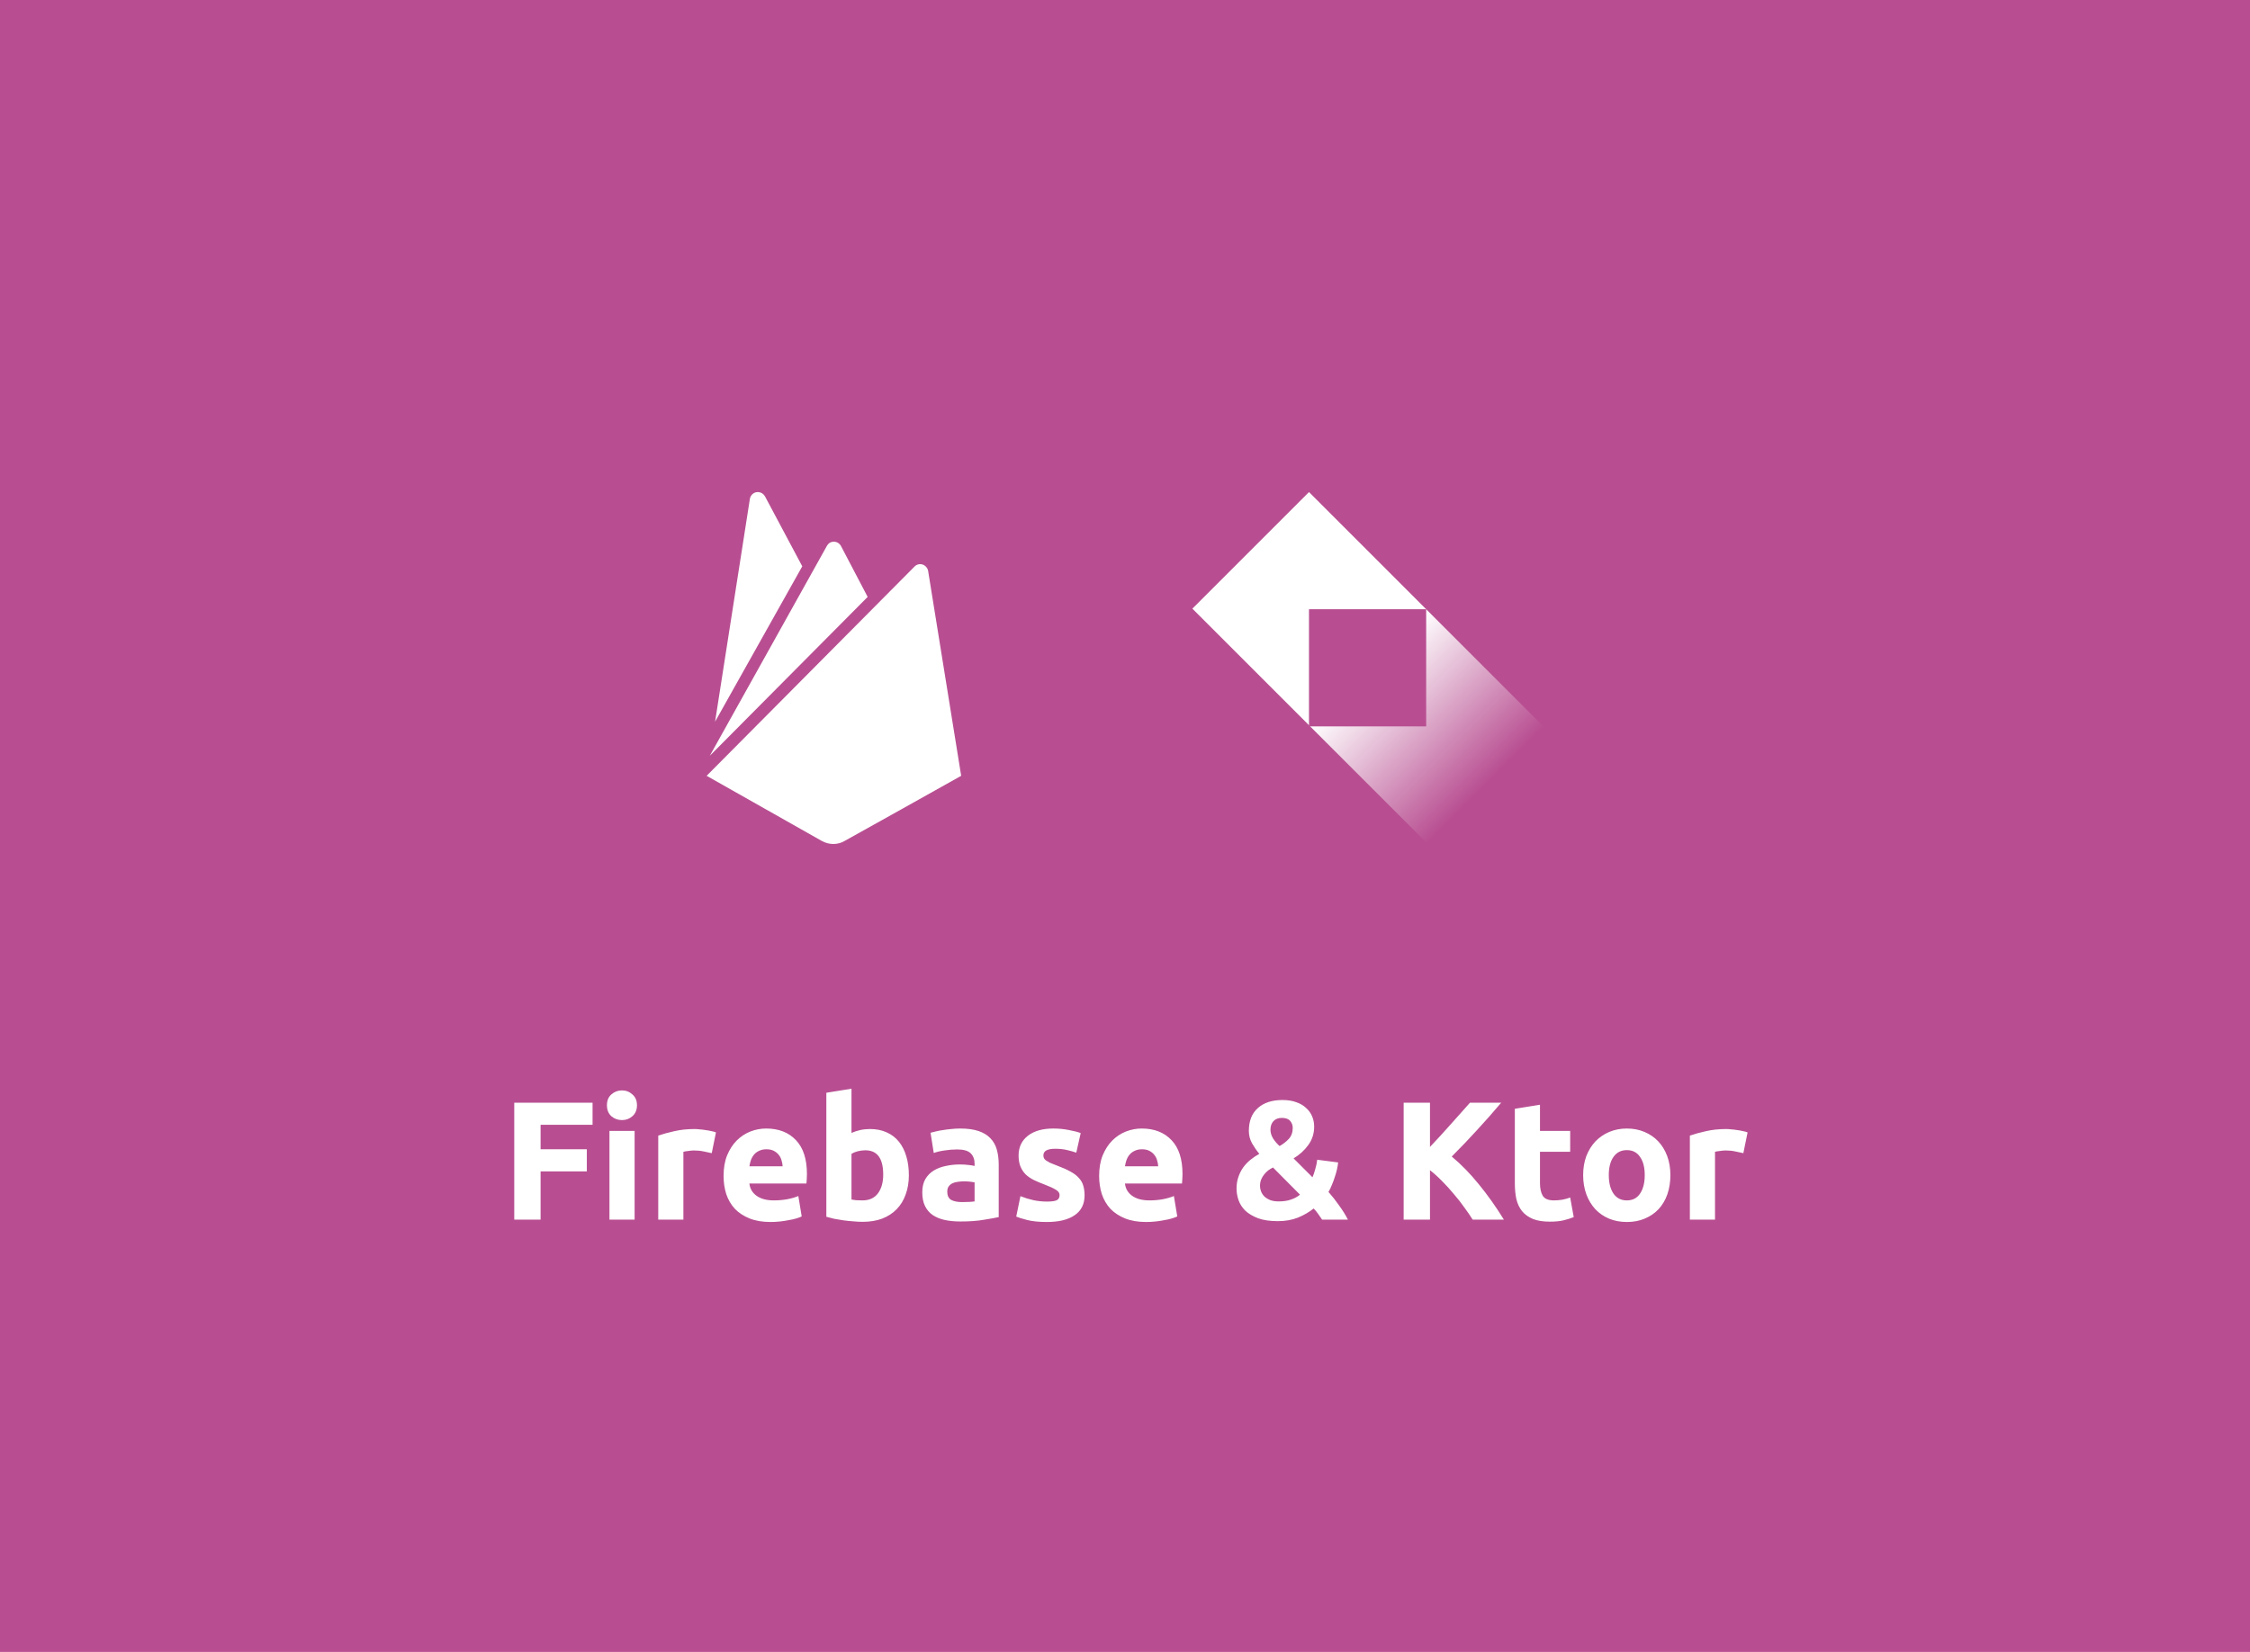
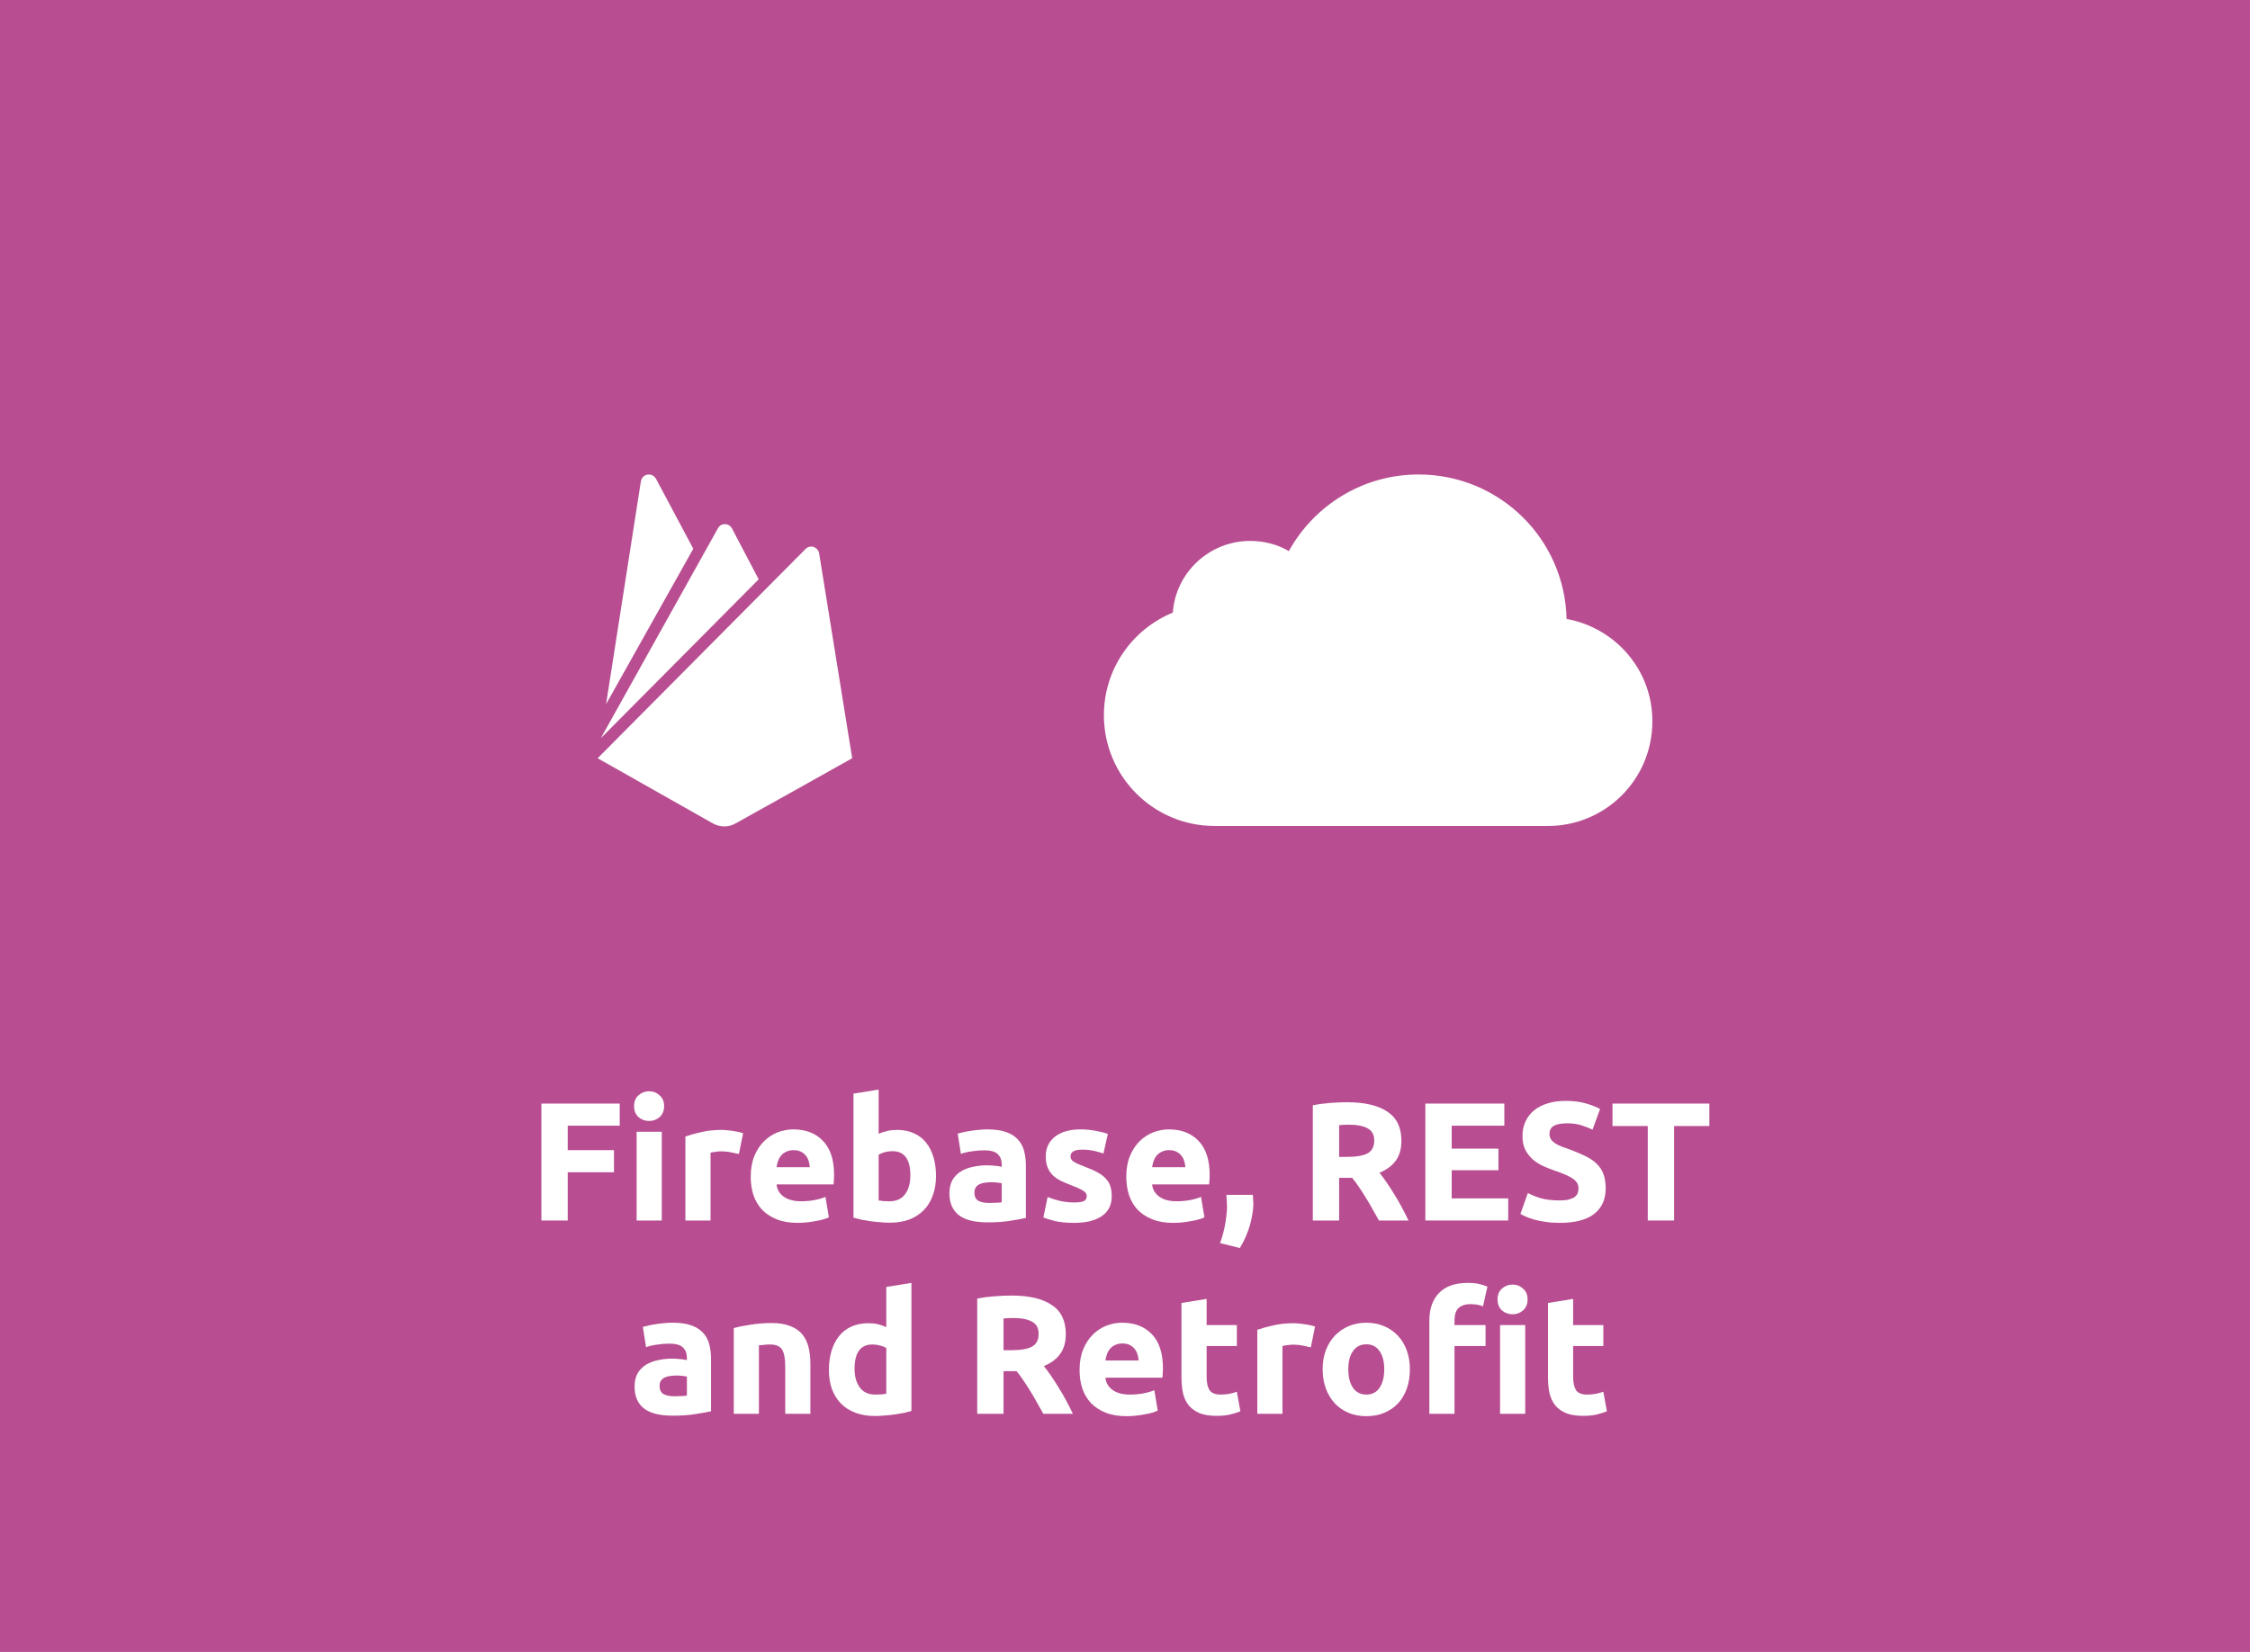
<svg xmlns="http://www.w3.org/2000/svg" width="640" height="470" viewBox="0 0 640 470" fill="none">
-   <g clip-path="url(#clip0_2_45)">
-     <path d="M640 0H0V470H640V0Z" fill="#B84E91" />
-     <path d="M146.278 347V313.736H168.55V320.024H153.766V326.984H166.918V333.272H153.766V347H146.278ZM180.512 347H173.36V321.752H180.512V347ZM181.184 314.456C181.184 315.768 180.752 316.808 179.888 317.576C179.056 318.312 178.064 318.68 176.912 318.68C175.76 318.68 174.752 318.312 173.888 317.576C173.056 316.808 172.64 315.768 172.64 314.456C172.64 313.144 173.056 312.12 173.888 311.384C174.752 310.616 175.76 310.232 176.912 310.232C178.064 310.232 179.056 310.616 179.888 311.384C180.752 312.12 181.184 313.144 181.184 314.456ZM202.451 328.088C201.811 327.928 201.059 327.768 200.195 327.608C199.331 327.416 198.403 327.32 197.411 327.32C196.963 327.32 196.419 327.368 195.779 327.464C195.171 327.528 194.707 327.608 194.387 327.704V347H187.235V323.096C188.515 322.648 190.019 322.232 191.747 321.848C193.507 321.432 195.459 321.224 197.603 321.224C197.987 321.224 198.451 321.256 198.995 321.32C199.539 321.352 200.083 321.416 200.627 321.512C201.171 321.576 201.715 321.672 202.259 321.8C202.803 321.896 203.267 322.024 203.651 322.184L202.451 328.088ZM205.816 334.568C205.816 332.328 206.152 330.376 206.824 328.712C207.528 327.016 208.44 325.608 209.56 324.488C210.68 323.368 211.96 322.52 213.4 321.944C214.872 321.368 216.376 321.08 217.912 321.08C221.496 321.08 224.328 322.184 226.408 324.392C228.488 326.568 229.528 329.784 229.528 334.04C229.528 334.456 229.512 334.92 229.48 335.432C229.448 335.912 229.416 336.344 229.384 336.728H213.16C213.32 338.2 214.008 339.368 215.224 340.232C216.44 341.096 218.072 341.528 220.12 341.528C221.432 341.528 222.712 341.416 223.96 341.192C225.24 340.936 226.28 340.632 227.08 340.28L228.04 346.088C227.656 346.28 227.144 346.472 226.504 346.664C225.864 346.856 225.144 347.016 224.344 347.144C223.576 347.304 222.744 347.432 221.848 347.528C220.952 347.624 220.056 347.672 219.16 347.672C216.888 347.672 214.904 347.336 213.208 346.664C211.544 345.992 210.152 345.08 209.032 343.928C207.944 342.744 207.128 341.352 206.584 339.752C206.072 338.152 205.816 336.424 205.816 334.568ZM222.616 331.832C222.584 331.224 222.472 330.632 222.28 330.056C222.12 329.48 221.848 328.968 221.464 328.52C221.112 328.072 220.648 327.704 220.072 327.416C219.528 327.128 218.84 326.984 218.008 326.984C217.208 326.984 216.52 327.128 215.944 327.416C215.368 327.672 214.888 328.024 214.504 328.472C214.12 328.92 213.816 329.448 213.592 330.056C213.4 330.632 213.256 331.224 213.16 331.832H222.616ZM251.224 334.184C251.224 329.576 249.528 327.272 246.136 327.272C245.4 327.272 244.664 327.368 243.928 327.56C243.224 327.752 242.648 327.992 242.2 328.28V341.288C242.552 341.352 243 341.416 243.544 341.48C244.088 341.512 244.68 341.528 245.32 341.528C247.272 341.528 248.744 340.856 249.736 339.512C250.728 338.168 251.224 336.392 251.224 334.184ZM258.52 334.376C258.52 336.392 258.216 338.216 257.608 339.848C257.032 341.48 256.184 342.872 255.064 344.024C253.944 345.176 252.568 346.072 250.936 346.712C249.304 347.32 247.448 347.624 245.368 347.624C244.504 347.624 243.592 347.576 242.632 347.48C241.704 347.416 240.776 347.32 239.848 347.192C238.952 347.064 238.088 346.92 237.256 346.76C236.424 346.568 235.688 346.376 235.048 346.184V310.904L242.2 309.752V322.328C243 321.976 243.832 321.704 244.696 321.512C245.56 321.32 246.488 321.224 247.48 321.224C249.272 321.224 250.856 321.544 252.232 322.184C253.608 322.792 254.76 323.672 255.688 324.824C256.616 325.976 257.32 327.368 257.8 329C258.28 330.6 258.52 332.392 258.52 334.376ZM273.664 342.008C274.368 342.008 275.04 341.992 275.68 341.96C276.32 341.928 276.832 341.88 277.216 341.816V336.392C276.928 336.328 276.496 336.264 275.92 336.2C275.344 336.136 274.816 336.104 274.336 336.104C273.664 336.104 273.024 336.152 272.416 336.248C271.84 336.312 271.328 336.456 270.88 336.68C270.432 336.904 270.08 337.208 269.824 337.592C269.568 337.976 269.44 338.456 269.44 339.032C269.44 340.152 269.808 340.936 270.544 341.384C271.312 341.8 272.352 342.008 273.664 342.008ZM273.088 321.08C275.2 321.08 276.96 321.32 278.368 321.8C279.776 322.28 280.896 322.968 281.728 323.864C282.592 324.76 283.2 325.848 283.552 327.128C283.904 328.408 284.08 329.832 284.08 331.4V346.28C283.056 346.504 281.632 346.76 279.808 347.048C277.984 347.368 275.776 347.528 273.184 347.528C271.552 347.528 270.064 347.384 268.72 347.096C267.408 346.808 266.272 346.344 265.312 345.704C264.352 345.032 263.616 344.168 263.104 343.112C262.592 342.056 262.336 340.76 262.336 339.224C262.336 337.752 262.624 336.504 263.2 335.48C263.808 334.456 264.608 333.64 265.6 333.032C266.592 332.424 267.728 331.992 269.008 331.736C270.288 331.448 271.616 331.304 272.992 331.304C273.92 331.304 274.736 331.352 275.44 331.448C276.176 331.512 276.768 331.608 277.216 331.736V331.064C277.216 329.848 276.848 328.872 276.112 328.136C275.376 327.4 274.096 327.032 272.272 327.032C271.056 327.032 269.856 327.128 268.672 327.32C267.488 327.48 266.464 327.72 265.6 328.04L264.688 322.28C265.104 322.152 265.616 322.024 266.224 321.896C266.864 321.736 267.552 321.608 268.288 321.512C269.024 321.384 269.792 321.288 270.592 321.224C271.424 321.128 272.256 321.08 273.088 321.08ZM297.796 341.864C299.108 341.864 300.036 341.736 300.58 341.48C301.124 341.224 301.396 340.728 301.396 339.992C301.396 339.416 301.044 338.92 300.34 338.504C299.636 338.056 298.564 337.56 297.124 337.016C296.004 336.6 294.98 336.168 294.052 335.72C293.156 335.272 292.388 334.744 291.748 334.136C291.108 333.496 290.612 332.744 290.26 331.88C289.908 331.016 289.732 329.976 289.732 328.76C289.732 326.392 290.612 324.52 292.372 323.144C294.132 321.768 296.548 321.08 299.62 321.08C301.156 321.08 302.628 321.224 304.036 321.512C305.444 321.768 306.564 322.056 307.396 322.376L306.148 327.944C305.316 327.656 304.404 327.4 303.412 327.176C302.452 326.952 301.364 326.84 300.148 326.84C297.908 326.84 296.788 327.464 296.788 328.712C296.788 329 296.836 329.256 296.932 329.48C297.028 329.704 297.22 329.928 297.508 330.152C297.796 330.344 298.18 330.568 298.66 330.824C299.172 331.048 299.812 331.304 300.58 331.592C302.148 332.168 303.444 332.744 304.468 333.32C305.492 333.864 306.292 334.472 306.868 335.144C307.476 335.784 307.892 336.504 308.116 337.304C308.372 338.104 308.5 339.032 308.5 340.088C308.5 342.584 307.556 344.472 305.668 345.752C303.812 347.032 301.172 347.672 297.748 347.672C295.508 347.672 293.636 347.48 292.132 347.096C290.66 346.712 289.636 346.392 289.06 346.136L290.26 340.328C291.476 340.808 292.724 341.192 294.004 341.48C295.284 341.736 296.548 341.864 297.796 341.864ZM312.644 334.568C312.644 332.328 312.98 330.376 313.652 328.712C314.356 327.016 315.268 325.608 316.388 324.488C317.508 323.368 318.788 322.52 320.228 321.944C321.7 321.368 323.204 321.08 324.74 321.08C328.324 321.08 331.156 322.184 333.236 324.392C335.316 326.568 336.356 329.784 336.356 334.04C336.356 334.456 336.34 334.92 336.308 335.432C336.276 335.912 336.244 336.344 336.212 336.728H319.988C320.148 338.2 320.836 339.368 322.052 340.232C323.268 341.096 324.9 341.528 326.948 341.528C328.26 341.528 329.54 341.416 330.788 341.192C332.068 340.936 333.108 340.632 333.908 340.28L334.868 346.088C334.484 346.28 333.972 346.472 333.332 346.664C332.692 346.856 331.972 347.016 331.172 347.144C330.404 347.304 329.572 347.432 328.676 347.528C327.78 347.624 326.884 347.672 325.988 347.672C323.716 347.672 321.732 347.336 320.036 346.664C318.372 345.992 316.98 345.08 315.86 343.928C314.772 342.744 313.956 341.352 313.412 339.752C312.9 338.152 312.644 336.424 312.644 334.568ZM329.444 331.832C329.412 331.224 329.3 330.632 329.108 330.056C328.948 329.48 328.676 328.968 328.292 328.52C327.94 328.072 327.476 327.704 326.9 327.416C326.356 327.128 325.668 326.984 324.836 326.984C324.036 326.984 323.348 327.128 322.772 327.416C322.196 327.672 321.716 328.024 321.332 328.472C320.948 328.92 320.644 329.448 320.42 330.056C320.228 330.632 320.084 331.224 319.988 331.832H329.444ZM351.727 338.168C351.727 336.952 351.903 335.848 352.255 334.856C352.607 333.832 353.071 332.92 353.647 332.12C354.255 331.288 354.943 330.568 355.711 329.96C356.511 329.32 357.343 328.76 358.207 328.28C357.439 327.352 356.751 326.36 356.143 325.304C355.535 324.216 355.231 323.032 355.231 321.752C355.231 318.936 356.079 316.776 357.775 315.272C359.471 313.736 361.807 312.968 364.783 312.968C366.287 312.968 367.599 313.176 368.719 313.592C369.839 313.976 370.767 314.52 371.503 315.224C372.271 315.896 372.847 316.696 373.231 317.624C373.615 318.52 373.807 319.496 373.807 320.552C373.807 322.504 373.247 324.248 372.127 325.784C371.039 327.288 369.647 328.552 367.951 329.576L373.327 334.952C373.615 334.312 373.887 333.512 374.143 332.552C374.431 331.56 374.607 330.696 374.671 329.96L380.623 330.728C380.559 331.336 380.447 332.008 380.287 332.744C380.127 333.448 379.919 334.168 379.663 334.904C379.439 335.64 379.167 336.376 378.847 337.112C378.559 337.848 378.239 338.52 377.887 339.128C378.911 340.28 379.903 341.544 380.863 342.92C381.855 344.264 382.703 345.624 383.407 347H376.063C375.807 346.584 375.455 346.072 375.007 345.464C374.559 344.824 374.111 344.28 373.663 343.832C372.383 344.856 370.895 345.72 369.199 346.424C367.503 347.096 365.599 347.432 363.487 347.432C361.247 347.432 359.375 347.16 357.871 346.616C356.367 346.04 355.151 345.32 354.223 344.456C353.327 343.56 352.687 342.568 352.303 341.48C351.919 340.36 351.727 339.256 351.727 338.168ZM358.399 337.448C358.399 337.928 358.495 338.424 358.687 338.936C358.879 339.448 359.183 339.928 359.599 340.376C360.047 340.792 360.607 341.144 361.279 341.432C361.951 341.688 362.767 341.816 363.727 341.816C365.071 341.816 366.239 341.64 367.231 341.288C368.255 340.936 369.103 340.472 369.775 339.896L362.095 332.168C361.647 332.392 361.199 332.664 360.751 332.984C360.335 333.304 359.951 333.688 359.599 334.136C359.247 334.552 358.959 335.032 358.735 335.576C358.511 336.12 358.399 336.744 358.399 337.448ZM367.711 320.888C367.711 320.152 367.471 319.496 366.991 318.92C366.511 318.344 365.711 318.056 364.591 318.056C363.567 318.056 362.767 318.376 362.191 319.016C361.647 319.624 361.375 320.424 361.375 321.416C361.375 322.248 361.615 323.064 362.095 323.864C362.575 324.632 363.199 325.368 363.967 326.072C364.991 325.496 365.871 324.808 366.607 324.008C367.343 323.208 367.711 322.168 367.711 320.888ZM418.894 347C418.222 345.912 417.422 344.744 416.494 343.496C415.598 342.216 414.606 340.952 413.518 339.704C412.462 338.424 411.358 337.208 410.206 336.056C409.054 334.872 407.902 333.832 406.75 332.936V347H399.262V313.736H406.75V326.312C408.702 324.264 410.654 322.136 412.606 319.928C414.59 317.688 416.43 315.624 418.126 313.736H427.006C424.734 316.424 422.446 319.016 420.142 321.512C417.87 324.008 415.47 326.52 412.942 329.048C415.598 331.256 418.158 333.88 420.622 336.92C423.118 339.96 425.502 343.32 427.774 347H418.894ZM430.886 315.464L438.038 314.312V321.752H446.63V327.704H438.038V336.584C438.038 338.088 438.294 339.288 438.806 340.184C439.35 341.08 440.422 341.528 442.022 341.528C442.79 341.528 443.574 341.464 444.374 341.336C445.206 341.176 445.958 340.968 446.63 340.712L447.638 346.28C446.774 346.632 445.814 346.936 444.758 347.192C443.702 347.448 442.406 347.576 440.87 347.576C438.918 347.576 437.302 347.32 436.022 346.808C434.742 346.264 433.718 345.528 432.95 344.6C432.182 343.64 431.638 342.488 431.318 341.144C431.03 339.8 430.886 338.312 430.886 336.68V315.464ZM475.132 334.328C475.132 336.312 474.844 338.136 474.268 339.8C473.692 341.432 472.86 342.84 471.772 344.024C470.684 345.176 469.372 346.072 467.836 346.712C466.332 347.352 464.636 347.672 462.748 347.672C460.892 347.672 459.196 347.352 457.66 346.712C456.156 346.072 454.86 345.176 453.772 344.024C452.684 342.84 451.836 341.432 451.228 339.8C450.62 338.136 450.316 336.312 450.316 334.328C450.316 332.344 450.62 330.536 451.228 328.904C451.868 327.272 452.732 325.88 453.82 324.728C454.94 323.576 456.252 322.68 457.756 322.04C459.292 321.4 460.956 321.08 462.748 321.08C464.572 321.08 466.236 321.4 467.74 322.04C469.276 322.68 470.588 323.576 471.676 324.728C472.764 325.88 473.612 327.272 474.22 328.904C474.828 330.536 475.132 332.344 475.132 334.328ZM467.836 334.328C467.836 332.12 467.388 330.392 466.492 329.144C465.628 327.864 464.38 327.224 462.748 327.224C461.116 327.224 459.852 327.864 458.956 329.144C458.06 330.392 457.612 332.12 457.612 334.328C457.612 336.536 458.06 338.296 458.956 339.608C459.852 340.888 461.116 341.528 462.748 341.528C464.38 341.528 465.628 340.888 466.492 339.608C467.388 338.296 467.836 336.536 467.836 334.328ZM495.889 328.088C495.249 327.928 494.497 327.768 493.633 327.608C492.769 327.416 491.841 327.32 490.849 327.32C490.401 327.32 489.857 327.368 489.217 327.464C488.609 327.528 488.145 327.608 487.825 327.704V347H480.673V323.096C481.953 322.648 483.457 322.232 485.185 321.848C486.945 321.432 488.897 321.224 491.041 321.224C491.425 321.224 491.889 321.256 492.433 321.32C492.977 321.352 493.521 321.416 494.065 321.512C494.609 321.576 495.153 321.672 495.697 321.8C496.241 321.896 496.705 322.024 497.089 322.184L495.889 328.088Z" fill="white" />
-     <path d="M203.4 205.328L213.3 141.928C213.5 140.728 214.6 139.828 215.9 140.028C216.6 140.128 217.2 140.528 217.6 141.228L228.2 161.128L203.4 205.328ZM273.4 220.728L264 162.428C263.8 161.228 262.6 160.328 261.4 160.528C260.9 160.628 260.5 160.828 260.2 161.128L201 220.728L233.7 239.228C235.8 240.428 238.3 240.428 240.3 239.228C240.4 239.228 273.4 220.728 273.4 220.728ZM246.8 169.828L239.2 155.328C238.6 154.228 237.3 153.828 236.2 154.328C235.8 154.528 235.5 154.828 235.2 155.328L201.9 215.028L246.8 169.828Z" fill="white" />
-     <g clip-path="url(#clip1_2_45)">
-       <rect x="339.167" y="173.167" width="46.906" height="94.516" transform="rotate(-45 339.167 173.167)" fill="url(#paint0_linear_2_45)" />
-       <path d="M405.667 173.333H372.333V206.667H405.667V173.333Z" fill="#B84E91" />
-     </g>
-   </g>
-   <defs>
-     <linearGradient id="paint0_linear_2_45" x1="362.62" y1="173.167" x2="362.62" y2="267.683" gradientUnits="userSpaceOnUse">
-       <stop offset="0.5" stop-color="white" />
-       <stop offset="1" stop-color="white" stop-opacity="0" />
-     </linearGradient>
-     <clipPath id="clip0_2_45">
-       <rect width="640" height="470" fill="white" />
-     </clipPath>
-     <clipPath id="clip1_2_45">
-       <rect width="100" height="100" fill="white" transform="translate(339 140)" />
-     </clipPath>
-   </defs>
+   <path d="M640 0H0V470H640V0Z" fill="#B84E91" />
+   <path d="M172.4 200.328L182.3 136.928C182.5 135.728 183.6 134.828 184.9 135.028C185.6 135.128 186.2 135.528 186.6 136.228L197.2 156.128L172.4 200.328ZM242.4 215.728L233 157.428C232.8 156.228 231.6 155.328 230.4 155.528C229.9 155.628 229.5 155.828 229.2 156.128L170 215.728L202.7 234.228C204.8 235.428 207.3 235.428 209.3 234.228C209.4 234.228 242.4 215.728 242.4 215.728ZM215.8 164.828L208.2 150.328C207.6 149.228 206.3 148.828 205.2 149.328C204.8 149.528 204.5 149.828 204.2 150.328L170.9 210.028L215.8 164.828Z" fill="white" />
+   <path d="M445.6 176.1C445.1 153.3 426.5 135 403.5 135C387.6 135 373.8 143.8 366.6 156.8C363.4 154.9 359.6 153.9 355.6 153.9C344 153.9 334.4 162.9 333.6 174.3C322.1 179 314 190.3 314 203.5C314 220.9 328.1 235 345.5 235H440.3C456.7 235 470 221.7 470 205.3C470.1 190.7 459.5 178.6 445.6 176.1Z" fill="white" />
+   <path d="M154 347.248V313.984H176.272V320.272H161.488V327.232H174.64V333.52H161.488V347.248H154Z" fill="white" />
+   <path d="M188.235 347.248H181.083V322H188.235V347.248ZM188.907 314.704C188.907 316.016 188.475 317.056 187.611 317.824C186.779 318.56 185.786 318.928 184.634 318.928C183.482 318.928 182.475 318.56 181.611 317.824C180.779 317.056 180.362 316.016 180.362 314.704C180.362 313.392 180.779 312.368 181.611 311.632C182.475 310.864 183.482 310.48 184.634 310.48C185.786 310.48 186.779 310.864 187.611 311.632C188.475 312.368 188.907 313.392 188.907 314.704Z" fill="white" />
+   <path d="M210.174 328.336C209.533 328.176 208.781 328.016 207.917 327.856C207.054 327.664 206.125 327.568 205.133 327.568C204.685 327.568 204.141 327.616 203.501 327.712C202.893 327.776 202.43 327.856 202.11 327.952V347.248H194.958V323.344C196.238 322.896 197.742 322.48 199.47 322.096C201.23 321.68 203.182 321.472 205.326 321.472C205.71 321.472 206.174 321.504 206.718 321.568C207.262 321.6 207.805 321.664 208.349 321.76C208.893 321.824 209.438 321.92 209.982 322.048C210.526 322.144 210.99 322.272 211.374 322.432L210.174 328.336Z" fill="white" />
+   <path d="M213.539 334.816C213.539 332.576 213.875 330.624 214.547 328.96C215.251 327.264 216.163 325.856 217.283 324.736C218.403 323.616 219.683 322.768 221.123 322.192C222.595 321.616 224.099 321.328 225.635 321.328C229.219 321.328 232.051 322.432 234.131 324.64C236.211 326.816 237.251 330.032 237.251 334.288C237.251 334.704 237.235 335.168 237.203 335.68C237.171 336.16 237.139 336.592 237.107 336.976H220.883C221.043 338.448 221.731 339.616 222.947 340.48C224.163 341.344 225.795 341.776 227.843 341.776C229.155 341.776 230.435 341.664 231.683 341.44C232.963 341.184 234.003 340.88 234.803 340.528L235.763 346.336C235.379 346.528 234.867 346.72 234.227 346.912C233.587 347.104 232.867 347.264 232.067 347.392C231.299 347.552 230.467 347.68 229.571 347.776C228.675 347.872 227.779 347.92 226.883 347.92C224.611 347.92 222.627 347.584 220.931 346.912C219.267 346.24 217.875 345.328 216.755 344.176C215.667 342.992 214.851 341.6 214.307 340C213.795 338.4 213.539 336.672 213.539 334.816ZM230.339 332.08C230.307 331.472 230.195 330.88 230.003 330.304C229.843 329.728 229.571 329.216 229.187 328.768C228.835 328.32 228.371 327.952 227.795 327.664C227.251 327.376 226.563 327.232 225.731 327.232C224.931 327.232 224.243 327.376 223.667 327.664C223.091 327.92 222.611 328.272 222.227 328.72C221.843 329.168 221.539 329.696 221.315 330.304C221.123 330.88 220.979 331.472 220.883 332.08H230.339Z" fill="white" />
+   <path d="M258.946 334.432C258.946 329.824 257.25 327.52 253.858 327.52C253.122 327.52 252.386 327.616 251.65 327.808C250.946 328 250.37 328.24 249.922 328.528V341.536C250.274 341.6 250.722 341.664 251.266 341.728C251.81 341.76 252.402 341.776 253.042 341.776C254.994 341.776 256.466 341.104 257.458 339.76C258.45 338.416 258.946 336.64 258.946 334.432ZM266.242 334.624C266.242 336.64 265.938 338.464 265.33 340.096C264.754 341.728 263.906 343.12 262.786 344.272C261.666 345.424 260.29 346.32 258.658 346.96C257.026 347.568 255.17 347.872 253.09 347.872C252.226 347.872 251.314 347.824 250.354 347.728C249.426 347.664 248.498 347.568 247.57 347.44C246.674 347.312 245.81 347.168 244.978 347.008C244.146 346.816 243.41 346.624 242.77 346.432V311.152L249.922 310V322.576C250.722 322.224 251.554 321.952 252.418 321.76C253.282 321.568 254.21 321.472 255.202 321.472C256.994 321.472 258.578 321.792 259.954 322.432C261.33 323.04 262.482 323.92 263.41 325.072C264.338 326.224 265.042 327.616 265.522 329.248C266.002 330.848 266.242 332.64 266.242 334.624Z" fill="white" />
+   <path d="M281.387 342.256C282.091 342.256 282.763 342.24 283.403 342.208C284.043 342.176 284.555 342.128 284.939 342.064V336.64C284.651 336.576 284.219 336.512 283.643 336.448C283.067 336.384 282.539 336.352 282.059 336.352C281.387 336.352 280.747 336.4 280.139 336.496C279.563 336.56 279.051 336.704 278.603 336.928C278.155 337.152 277.803 337.456 277.547 337.84C277.291 338.224 277.163 338.704 277.163 339.28C277.163 340.4 277.531 341.184 278.267 341.632C279.035 342.048 280.075 342.256 281.387 342.256ZM280.811 321.328C282.923 321.328 284.683 321.568 286.091 322.048C287.499 322.528 288.619 323.216 289.451 324.112C290.315 325.008 290.923 326.096 291.275 327.376C291.627 328.656 291.803 330.08 291.803 331.648V346.528C290.779 346.752 289.355 347.008 287.531 347.296C285.707 347.616 283.499 347.776 280.907 347.776C279.275 347.776 277.787 347.632 276.443 347.344C275.131 347.056 273.995 346.592 273.035 345.952C272.075 345.28 271.339 344.416 270.827 343.36C270.315 342.304 270.059 341.008 270.059 339.472C270.059 338 270.347 336.752 270.923 335.728C271.531 334.704 272.331 333.888 273.323 333.28C274.315 332.672 275.451 332.24 276.731 331.984C278.011 331.696 279.339 331.552 280.715 331.552C281.643 331.552 282.459 331.6 283.163 331.696C283.899 331.76 284.491 331.856 284.939 331.984V331.312C284.939 330.096 284.571 329.12 283.835 328.384C283.099 327.648 281.819 327.28 279.995 327.28C278.779 327.28 277.579 327.376 276.395 327.568C275.211 327.728 274.187 327.968 273.323 328.288L272.411 322.528C272.827 322.4 273.339 322.272 273.947 322.144C274.587 321.984 275.275 321.856 276.011 321.76C276.747 321.632 277.515 321.536 278.315 321.472C279.147 321.376 279.979 321.328 280.811 321.328Z" fill="white" />
+   <path d="M305.518 342.112C306.83 342.112 307.758 341.984 308.302 341.728C308.846 341.472 309.118 340.976 309.118 340.24C309.118 339.664 308.766 339.168 308.062 338.752C307.358 338.304 306.286 337.808 304.846 337.264C303.726 336.848 302.702 336.416 301.774 335.968C300.878 335.52 300.11 334.992 299.47 334.384C298.83 333.744 298.334 332.992 297.982 332.128C297.63 331.264 297.454 330.224 297.454 329.008C297.454 326.64 298.334 324.768 300.094 323.392C301.854 322.016 304.27 321.328 307.342 321.328C308.878 321.328 310.35 321.472 311.758 321.76C313.166 322.016 314.286 322.304 315.118 322.624L313.87 328.192C313.038 327.904 312.126 327.648 311.134 327.424C310.174 327.2 309.086 327.088 307.87 327.088C305.63 327.088 304.51 327.712 304.51 328.96C304.51 329.248 304.558 329.504 304.654 329.728C304.75 329.952 304.942 330.176 305.23 330.4C305.518 330.592 305.902 330.816 306.382 331.072C306.894 331.296 307.534 331.552 308.302 331.84C309.87 332.416 311.166 332.992 312.19 333.568C313.214 334.112 314.014 334.72 314.59 335.392C315.198 336.032 315.614 336.752 315.838 337.552C316.094 338.352 316.222 339.28 316.222 340.336C316.222 342.832 315.278 344.72 313.39 346C311.534 347.28 308.894 347.92 305.47 347.92C303.23 347.92 301.358 347.728 299.854 347.344C298.382 346.96 297.358 346.64 296.782 346.384L297.982 340.576C299.198 341.056 300.446 341.44 301.726 341.728C303.006 341.984 304.27 342.112 305.518 342.112Z" fill="white" />
+   <path d="M320.367 334.816C320.367 332.576 320.703 330.624 321.375 328.96C322.079 327.264 322.991 325.856 324.111 324.736C325.231 323.616 326.511 322.768 327.951 322.192C329.423 321.616 330.927 321.328 332.463 321.328C336.047 321.328 338.879 322.432 340.959 324.64C343.039 326.816 344.079 330.032 344.079 334.288C344.079 334.704 344.063 335.168 344.031 335.68C343.999 336.16 343.967 336.592 343.935 336.976H327.711C327.871 338.448 328.559 339.616 329.775 340.48C330.991 341.344 332.623 341.776 334.671 341.776C335.983 341.776 337.263 341.664 338.511 341.44C339.791 341.184 340.831 340.88 341.631 340.528L342.591 346.336C342.207 346.528 341.695 346.72 341.055 346.912C340.415 347.104 339.695 347.264 338.895 347.392C338.127 347.552 337.295 347.68 336.399 347.776C335.503 347.872 334.607 347.92 333.711 347.92C331.439 347.92 329.455 347.584 327.759 346.912C326.095 346.24 324.703 345.328 323.583 344.176C322.495 342.992 321.679 341.6 321.135 340C320.623 338.4 320.367 336.672 320.367 334.816ZM337.167 332.08C337.135 331.472 337.023 330.88 336.831 330.304C336.671 329.728 336.399 329.216 336.015 328.768C335.663 328.32 335.199 327.952 334.623 327.664C334.079 327.376 333.391 327.232 332.559 327.232C331.759 327.232 331.071 327.376 330.495 327.664C329.919 327.92 329.439 328.272 329.055 328.72C328.671 329.168 328.367 329.696 328.143 330.304C327.951 330.88 327.807 331.472 327.711 332.08H337.167Z" fill="white" />
+   <path d="M356.366 339.952C356.43 340.72 356.462 341.264 356.462 341.584C356.494 341.904 356.51 342.176 356.51 342.4C356.51 343.36 356.414 344.384 356.222 345.472C356.062 346.528 355.822 347.6 355.502 348.688C355.182 349.776 354.782 350.864 354.302 351.952C353.822 353.04 353.278 354.08 352.67 355.072L347.054 353.68C347.79 351.568 348.302 349.584 348.59 347.728C348.878 345.872 349.022 344.336 349.022 343.12C349.022 342.928 349.006 342.688 348.974 342.4C348.974 342.08 348.958 341.76 348.926 341.44C348.926 341.12 348.91 340.816 348.878 340.528C348.878 340.24 348.878 340.048 348.878 339.952H356.366Z" fill="white" />
+   <path d="M383.166 313.6C388.158 313.6 391.982 314.496 394.638 316.288C397.294 318.048 398.622 320.8 398.622 324.544C398.622 326.88 398.078 328.784 396.99 330.256C395.934 331.696 394.398 332.832 392.382 333.664C393.054 334.496 393.758 335.456 394.494 336.544C395.23 337.6 395.95 338.72 396.654 339.904C397.39 341.056 398.094 342.272 398.766 343.552C399.438 344.8 400.062 346.032 400.638 347.248H392.238C391.63 346.16 391.006 345.056 390.366 343.936C389.758 342.816 389.118 341.728 388.446 340.672C387.806 339.616 387.166 338.624 386.526 337.696C385.886 336.736 385.246 335.872 384.606 335.104H380.91V347.248H373.422V314.464C375.054 314.144 376.734 313.92 378.462 313.792C380.222 313.664 381.79 313.6 383.166 313.6ZM383.598 319.984C383.054 319.984 382.558 320 382.11 320.032C381.694 320.064 381.294 320.096 380.91 320.128V329.152H383.022C385.838 329.152 387.854 328.8 389.07 328.096C390.286 327.392 390.894 326.192 390.894 324.496C390.894 322.864 390.27 321.712 389.022 321.04C387.806 320.336 385.998 319.984 383.598 319.984Z" fill="white" />
+   <path d="M405.438 347.248V313.984H427.902V320.272H412.926V326.8H426.221V332.944H412.926V340.96H429.005V347.248H405.438Z" fill="white" />
+   <path d="M443.619 341.536C444.675 341.536 445.539 341.456 446.211 341.296C446.915 341.104 447.475 340.864 447.891 340.576C448.307 340.256 448.595 339.888 448.755 339.472C448.915 339.056 448.995 338.592 448.995 338.08C448.995 336.992 448.483 336.096 447.459 335.392C446.435 334.656 444.675 333.872 442.179 333.04C441.091 332.656 440.003 332.224 438.915 331.744C437.827 331.232 436.851 330.608 435.987 329.872C435.123 329.104 434.419 328.192 433.875 327.136C433.331 326.048 433.059 324.736 433.059 323.2C433.059 321.664 433.347 320.288 433.923 319.072C434.499 317.824 435.315 316.768 436.371 315.904C437.427 315.04 438.707 314.384 440.211 313.936C441.715 313.456 443.411 313.216 445.299 313.216C447.539 313.216 449.475 313.456 451.107 313.936C452.739 314.416 454.083 314.944 455.139 315.52L452.979 321.424C452.051 320.944 451.011 320.528 449.859 320.176C448.739 319.792 447.379 319.6 445.779 319.6C443.987 319.6 442.691 319.856 441.891 320.368C441.123 320.848 440.739 321.6 440.739 322.624C440.739 323.232 440.883 323.744 441.171 324.16C441.459 324.576 441.859 324.96 442.371 325.312C442.915 325.632 443.523 325.936 444.195 326.224C444.899 326.48 445.667 326.752 446.499 327.04C448.227 327.68 449.731 328.32 451.011 328.96C452.291 329.568 453.347 330.288 454.179 331.12C455.043 331.952 455.683 332.928 456.099 334.048C456.515 335.168 456.723 336.528 456.723 338.128C456.723 341.232 455.635 343.648 453.459 345.376C451.283 347.072 448.003 347.92 443.619 347.92C442.147 347.92 440.819 347.824 439.635 347.632C438.451 347.472 437.395 347.264 436.467 347.008C435.571 346.752 434.787 346.48 434.115 346.192C433.475 345.904 432.931 345.632 432.483 345.376L434.595 339.424C435.587 339.968 436.803 340.464 438.243 340.912C439.715 341.328 441.507 341.536 443.619 341.536Z" fill="white" />
+   <path d="M486.219 313.984V320.368H476.187V347.248H468.699V320.368H458.667V313.984H486.219Z" fill="white" />
+   <path d="M191.832 397.256C192.536 397.256 193.208 397.24 193.848 397.208C194.488 397.176 195 397.128 195.384 397.064V391.64C195.096 391.576 194.664 391.512 194.088 391.448C193.512 391.384 192.984 391.352 192.504 391.352C191.832 391.352 191.192 391.4 190.584 391.496C190.008 391.56 189.496 391.704 189.048 391.928C188.6 392.152 188.248 392.456 187.992 392.84C187.736 393.224 187.608 393.704 187.608 394.28C187.608 395.4 187.976 396.184 188.712 396.632C189.48 397.048 190.52 397.256 191.832 397.256ZM191.256 376.328C193.368 376.328 195.128 376.568 196.536 377.048C197.944 377.528 199.064 378.216 199.896 379.112C200.76 380.008 201.368 381.096 201.72 382.376C202.072 383.656 202.248 385.08 202.248 386.648V401.528C201.224 401.752 199.8 402.008 197.976 402.296C196.152 402.616 193.944 402.776 191.352 402.776C189.72 402.776 188.232 402.632 186.888 402.344C185.576 402.056 184.44 401.592 183.48 400.952C182.52 400.28 181.784 399.416 181.272 398.36C180.76 397.304 180.504 396.008 180.504 394.472C180.504 393 180.792 391.752 181.368 390.728C181.976 389.704 182.776 388.888 183.768 388.28C184.76 387.672 185.896 387.24 187.176 386.984C188.456 386.696 189.784 386.552 191.16 386.552C192.088 386.552 192.904 386.6 193.608 386.696C194.344 386.76 194.936 386.856 195.384 386.984V386.312C195.384 385.096 195.016 384.12 194.28 383.384C193.544 382.648 192.264 382.28 190.44 382.28C189.224 382.28 188.024 382.376 186.84 382.568C185.656 382.728 184.632 382.968 183.768 383.288L182.856 377.528C183.272 377.4 183.784 377.272 184.392 377.144C185.032 376.984 185.72 376.856 186.456 376.76C187.192 376.632 187.96 376.536 188.76 376.472C189.592 376.376 190.424 376.328 191.256 376.328Z" fill="white" />
+   <path d="M208.715 377.864C209.931 377.512 211.499 377.192 213.419 376.904C215.339 376.584 217.355 376.424 219.467 376.424C221.611 376.424 223.387 376.712 224.795 377.288C226.235 377.832 227.371 378.616 228.203 379.64C229.035 380.664 229.627 381.88 229.979 383.288C230.331 384.696 230.507 386.264 230.507 387.992V402.248H223.355V388.856C223.355 386.552 223.051 384.92 222.443 383.96C221.835 383 220.699 382.52 219.035 382.52C218.523 382.52 217.979 382.552 217.403 382.616C216.827 382.648 216.315 382.696 215.867 382.76V402.248H208.715V377.864Z" fill="white" />
+   <path d="M243.077 389.432C243.077 391.64 243.573 393.416 244.565 394.76C245.557 396.104 247.029 396.776 248.981 396.776C249.621 396.776 250.213 396.76 250.757 396.728C251.301 396.664 251.749 396.6 252.101 396.536V383.528C251.653 383.24 251.061 383 250.325 382.808C249.621 382.616 248.901 382.52 248.165 382.52C244.773 382.52 243.077 384.824 243.077 389.432ZM259.253 401.432C258.613 401.624 257.877 401.816 257.045 402.008C256.213 402.168 255.333 402.312 254.405 402.44C253.509 402.568 252.581 402.664 251.621 402.728C250.693 402.824 249.797 402.872 248.933 402.872C246.853 402.872 244.997 402.568 243.365 401.96C241.733 401.352 240.357 400.488 239.237 399.368C238.117 398.216 237.253 396.84 236.645 395.24C236.069 393.608 235.781 391.784 235.781 389.768C235.781 387.72 236.037 385.88 236.549 384.248C237.061 382.584 237.797 381.176 238.757 380.024C239.717 378.872 240.885 377.992 242.261 377.384C243.669 376.776 245.269 376.472 247.061 376.472C248.053 376.472 248.933 376.568 249.701 376.76C250.501 376.952 251.301 377.224 252.101 377.576V366.152L259.253 365V401.432Z" fill="white" />
+   <path d="M287.705 368.6C292.697 368.6 296.521 369.496 299.177 371.288C301.833 373.048 303.161 375.8 303.161 379.544C303.161 381.88 302.617 383.784 301.529 385.256C300.473 386.696 298.937 387.832 296.921 388.664C297.593 389.496 298.297 390.456 299.033 391.544C299.769 392.6 300.489 393.72 301.193 394.904C301.929 396.056 302.633 397.272 303.305 398.552C303.977 399.8 304.601 401.032 305.177 402.248H296.777C296.169 401.16 295.545 400.056 294.905 398.936C294.297 397.816 293.657 396.728 292.985 395.672C292.345 394.616 291.705 393.624 291.065 392.696C290.425 391.736 289.785 390.872 289.145 390.104H285.449V402.248H277.961V369.464C279.593 369.144 281.273 368.92 283.001 368.792C284.761 368.664 286.329 368.6 287.705 368.6ZM288.137 374.984C287.593 374.984 287.097 375 286.649 375.032C286.233 375.064 285.833 375.096 285.449 375.128V384.152H287.561C290.377 384.152 292.393 383.8 293.609 383.096C294.825 382.392 295.433 381.192 295.433 379.496C295.433 377.864 294.809 376.712 293.561 376.04C292.345 375.336 290.537 374.984 288.137 374.984Z" fill="white" />
+   <path d="M307.078 389.816C307.078 387.576 307.414 385.624 308.086 383.96C308.79 382.264 309.702 380.856 310.822 379.736C311.942 378.616 313.222 377.768 314.662 377.192C316.134 376.616 317.638 376.328 319.174 376.328C322.758 376.328 325.59 377.432 327.67 379.64C329.75 381.816 330.79 385.032 330.79 389.288C330.79 389.704 330.774 390.168 330.742 390.68C330.71 391.16 330.678 391.592 330.646 391.976H314.422C314.582 393.448 315.27 394.616 316.486 395.48C317.702 396.344 319.334 396.776 321.382 396.776C322.694 396.776 323.974 396.664 325.222 396.44C326.502 396.184 327.542 395.88 328.342 395.528L329.302 401.336C328.918 401.528 328.406 401.72 327.766 401.912C327.126 402.104 326.406 402.264 325.606 402.392C324.838 402.552 324.006 402.68 323.11 402.776C322.214 402.872 321.318 402.92 320.422 402.92C318.15 402.92 316.166 402.584 314.47 401.912C312.806 401.24 311.414 400.328 310.294 399.176C309.206 397.992 308.39 396.6 307.846 395C307.334 393.4 307.078 391.672 307.078 389.816ZM323.878 387.08C323.846 386.472 323.734 385.88 323.542 385.304C323.382 384.728 323.11 384.216 322.726 383.768C322.374 383.32 321.91 382.952 321.334 382.664C320.79 382.376 320.102 382.232 319.27 382.232C318.47 382.232 317.782 382.376 317.206 382.664C316.63 382.92 316.15 383.272 315.766 383.72C315.382 384.168 315.078 384.696 314.854 385.304C314.662 385.88 314.518 386.472 314.422 387.08H323.878Z" fill="white" />
+   <path d="M336.069 370.712L343.221 369.56V377H351.813V382.952H343.221V391.832C343.221 393.336 343.477 394.536 343.989 395.432C344.533 396.328 345.605 396.776 347.205 396.776C347.973 396.776 348.757 396.712 349.557 396.584C350.389 396.424 351.141 396.216 351.813 395.96L352.821 401.528C351.957 401.88 350.997 402.184 349.941 402.44C348.885 402.696 347.589 402.824 346.053 402.824C344.101 402.824 342.485 402.568 341.205 402.056C339.925 401.512 338.901 400.776 338.133 399.848C337.365 398.888 336.821 397.736 336.501 396.392C336.213 395.048 336.069 393.56 336.069 391.928V370.712Z" fill="white" />
+   <path d="M372.853 383.336C372.213 383.176 371.461 383.016 370.597 382.856C369.733 382.664 368.805 382.568 367.813 382.568C367.365 382.568 366.821 382.616 366.181 382.712C365.573 382.776 365.109 382.856 364.789 382.952V402.248H357.637V378.344C358.917 377.896 360.421 377.48 362.149 377.096C363.909 376.68 365.861 376.472 368.005 376.472C368.389 376.472 368.853 376.504 369.397 376.568C369.941 376.6 370.485 376.664 371.029 376.76C371.573 376.824 372.117 376.92 372.661 377.048C373.205 377.144 373.669 377.272 374.053 377.432L372.853 383.336Z" fill="white" />
+   <path d="M401.034 389.576C401.034 391.56 400.746 393.384 400.17 395.048C399.594 396.68 398.762 398.088 397.674 399.272C396.586 400.424 395.274 401.32 393.738 401.96C392.234 402.6 390.538 402.92 388.65 402.92C386.794 402.92 385.098 402.6 383.562 401.96C382.058 401.32 380.762 400.424 379.674 399.272C378.586 398.088 377.738 396.68 377.13 395.048C376.522 393.384 376.218 391.56 376.218 389.576C376.218 387.592 376.522 385.784 377.13 384.152C377.77 382.52 378.634 381.128 379.722 379.976C380.842 378.824 382.154 377.928 383.658 377.288C385.194 376.648 386.858 376.328 388.65 376.328C390.474 376.328 392.138 376.648 393.642 377.288C395.178 377.928 396.49 378.824 397.578 379.976C398.666 381.128 399.514 382.52 400.122 384.152C400.73 385.784 401.034 387.592 401.034 389.576ZM393.738 389.576C393.738 387.368 393.29 385.64 392.394 384.392C391.53 383.112 390.282 382.472 388.65 382.472C387.018 382.472 385.754 383.112 384.858 384.392C383.962 385.64 383.514 387.368 383.514 389.576C383.514 391.784 383.962 393.544 384.858 394.856C385.754 396.136 387.018 396.776 388.65 396.776C390.282 396.776 391.53 396.136 392.394 394.856C393.29 393.544 393.738 391.784 393.738 389.576Z" fill="white" />
+   <path d="M417.519 365C418.863 365 419.967 365.112 420.831 365.336C421.727 365.56 422.479 365.8 423.087 366.056L421.839 371.672C421.327 371.448 420.751 371.288 420.111 371.192C419.503 371.096 418.879 371.048 418.239 371.048C417.375 371.048 416.639 371.176 416.031 371.432C415.455 371.656 414.991 371.976 414.639 372.392C414.319 372.808 414.079 373.304 413.919 373.88C413.791 374.456 413.727 375.08 413.727 375.752V377H422.559V382.952H413.727V402.248H406.575V375.656C406.575 372.392 407.487 369.8 409.311 367.88C411.167 365.96 413.903 365 417.519 365ZM433.839 402.248H426.687V377H433.839V402.248ZM434.511 369.704C434.511 371.016 434.079 372.056 433.215 372.824C432.383 373.56 431.391 373.928 430.239 373.928C429.087 373.928 428.079 373.56 427.215 372.824C426.383 372.056 425.967 371.016 425.967 369.704C425.967 368.392 426.383 367.368 427.215 366.632C428.079 365.864 429.087 365.48 430.239 365.48C431.391 365.48 432.383 365.864 433.215 366.632C434.079 367.368 434.511 368.392 434.511 369.704Z" fill="white" />
+   <path d="M440.319 370.712L447.471 369.56V377H456.063V382.952H447.471V391.832C447.471 393.336 447.727 394.536 448.239 395.432C448.783 396.328 449.855 396.776 451.455 396.776C452.223 396.776 453.007 396.712 453.807 396.584C454.639 396.424 455.391 396.216 456.063 395.96L457.071 401.528C456.207 401.88 455.247 402.184 454.191 402.44C453.135 402.696 451.839 402.824 450.303 402.824C448.351 402.824 446.735 402.568 445.455 402.056C444.175 401.512 443.151 400.776 442.383 399.848C441.615 398.888 441.071 397.736 440.751 396.392C440.463 395.048 440.319 393.56 440.319 391.928V370.712Z" fill="white" />
</svg>
